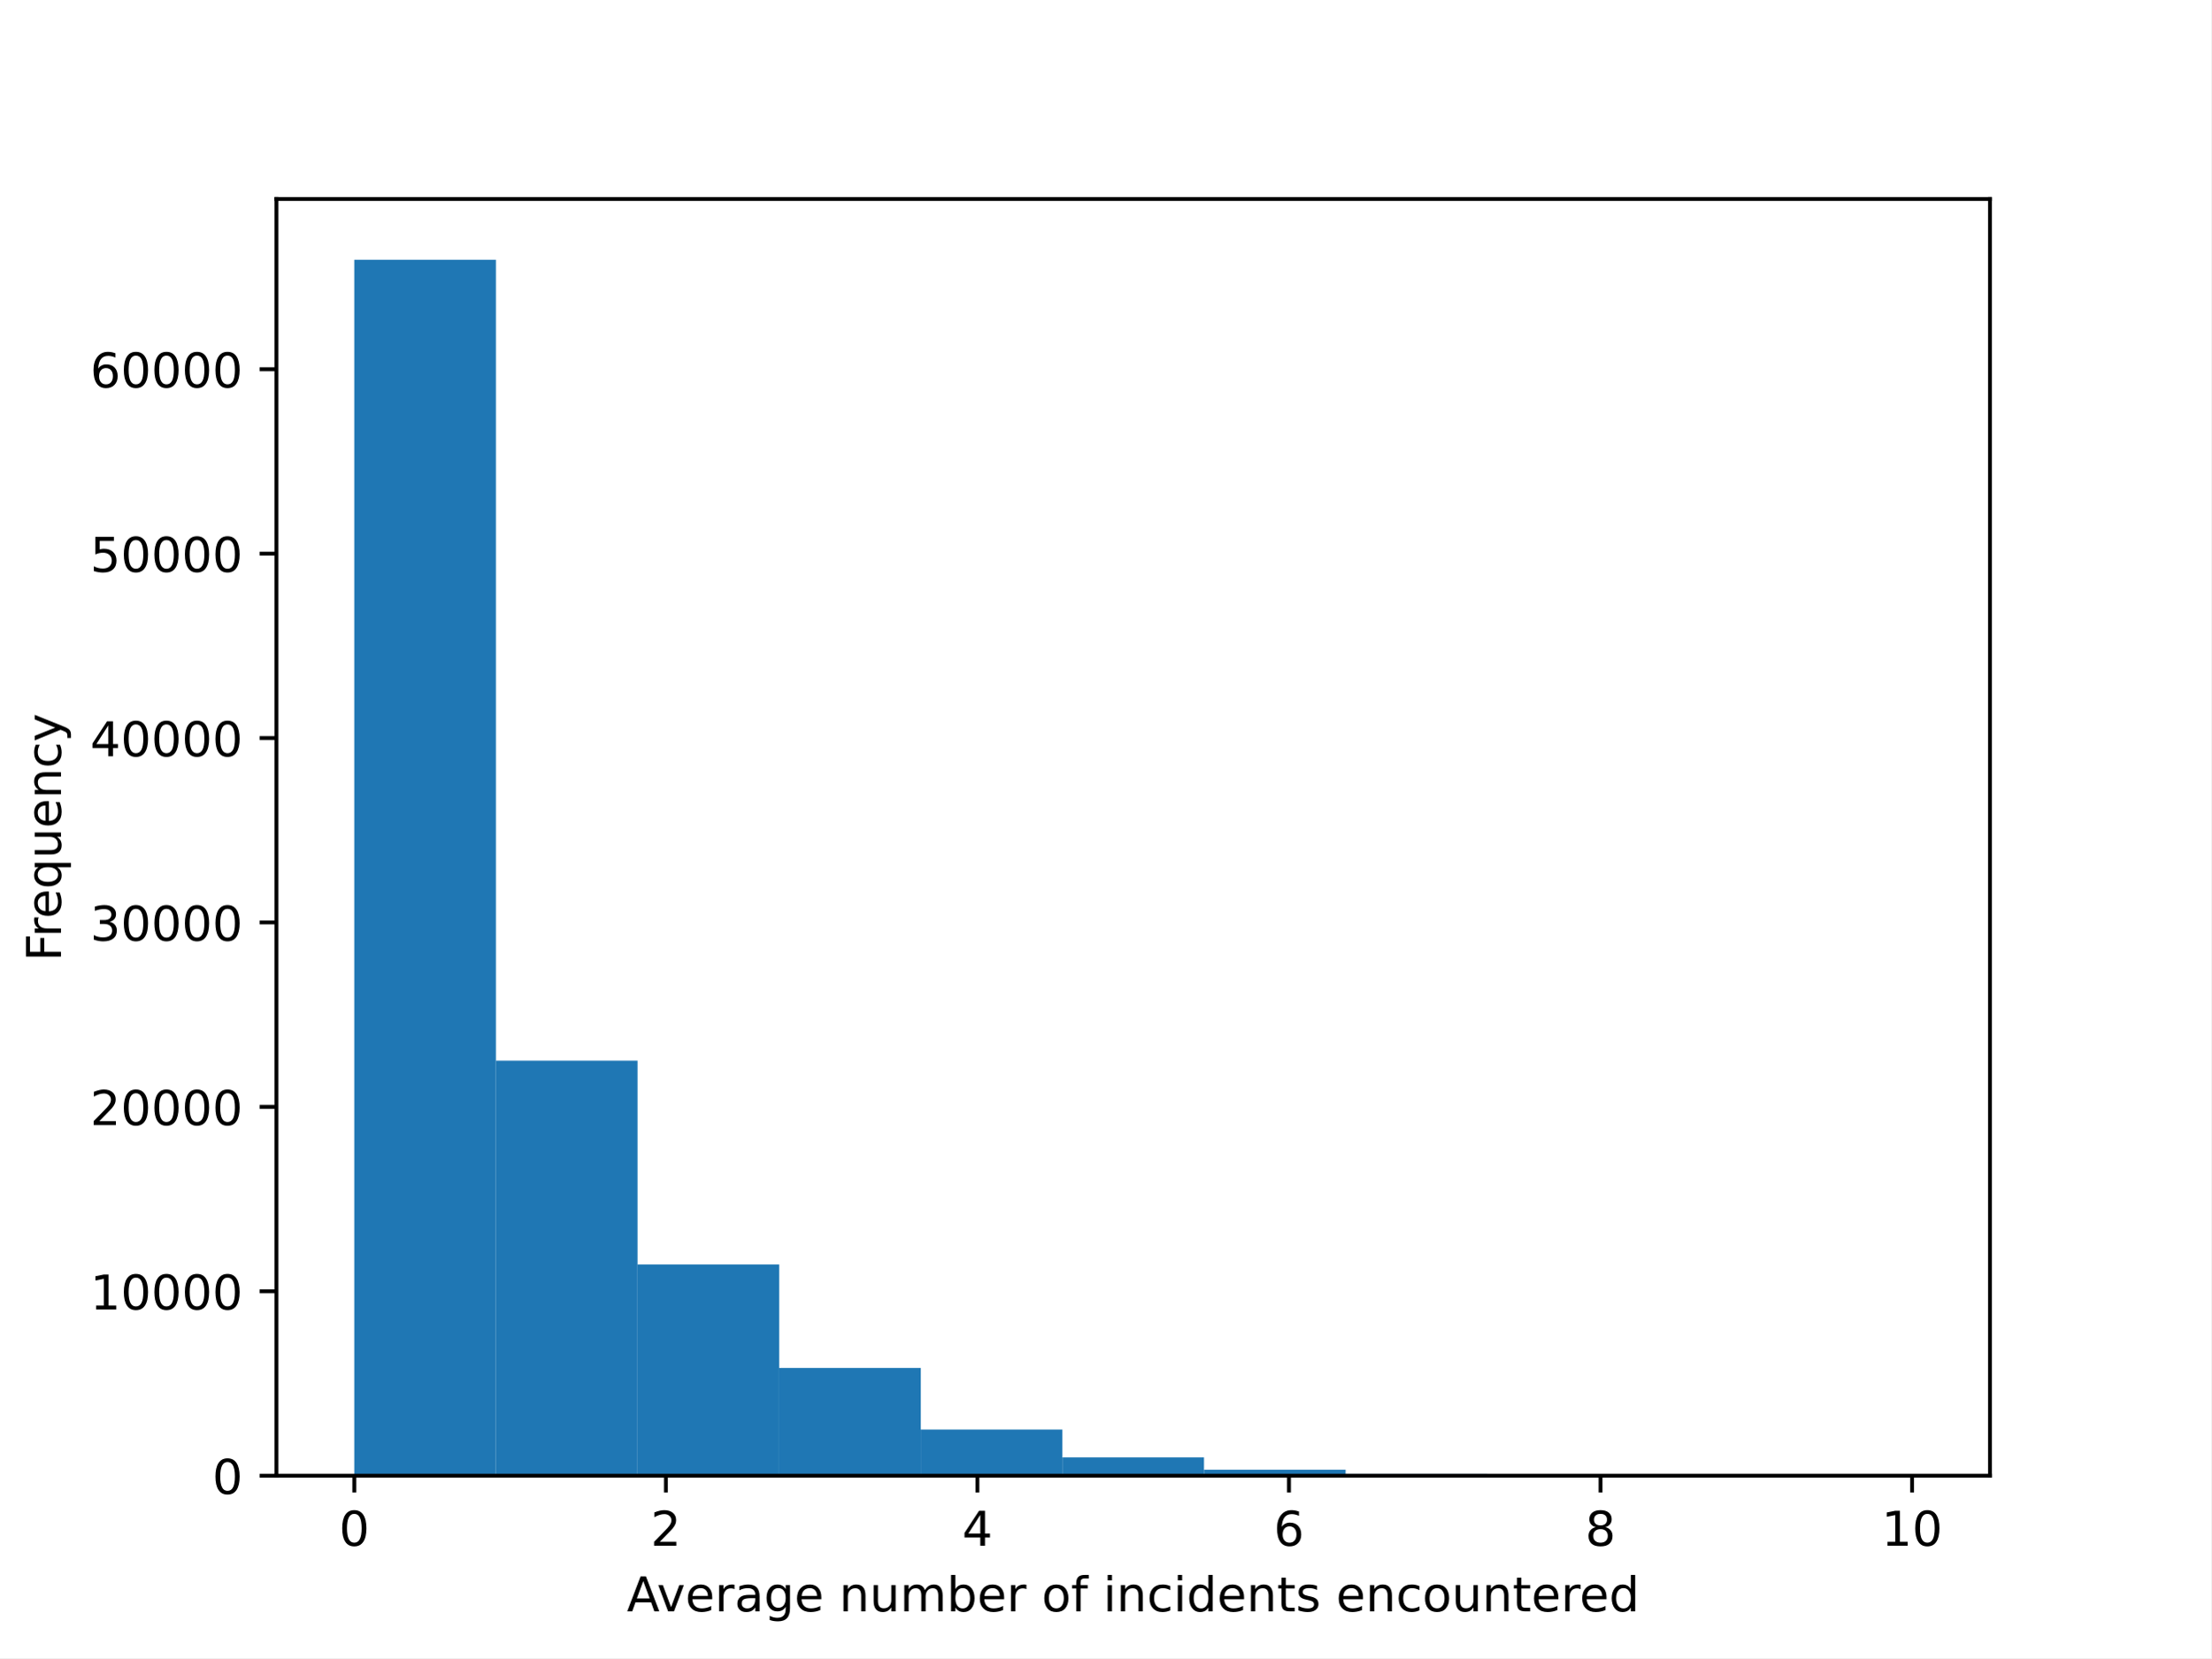
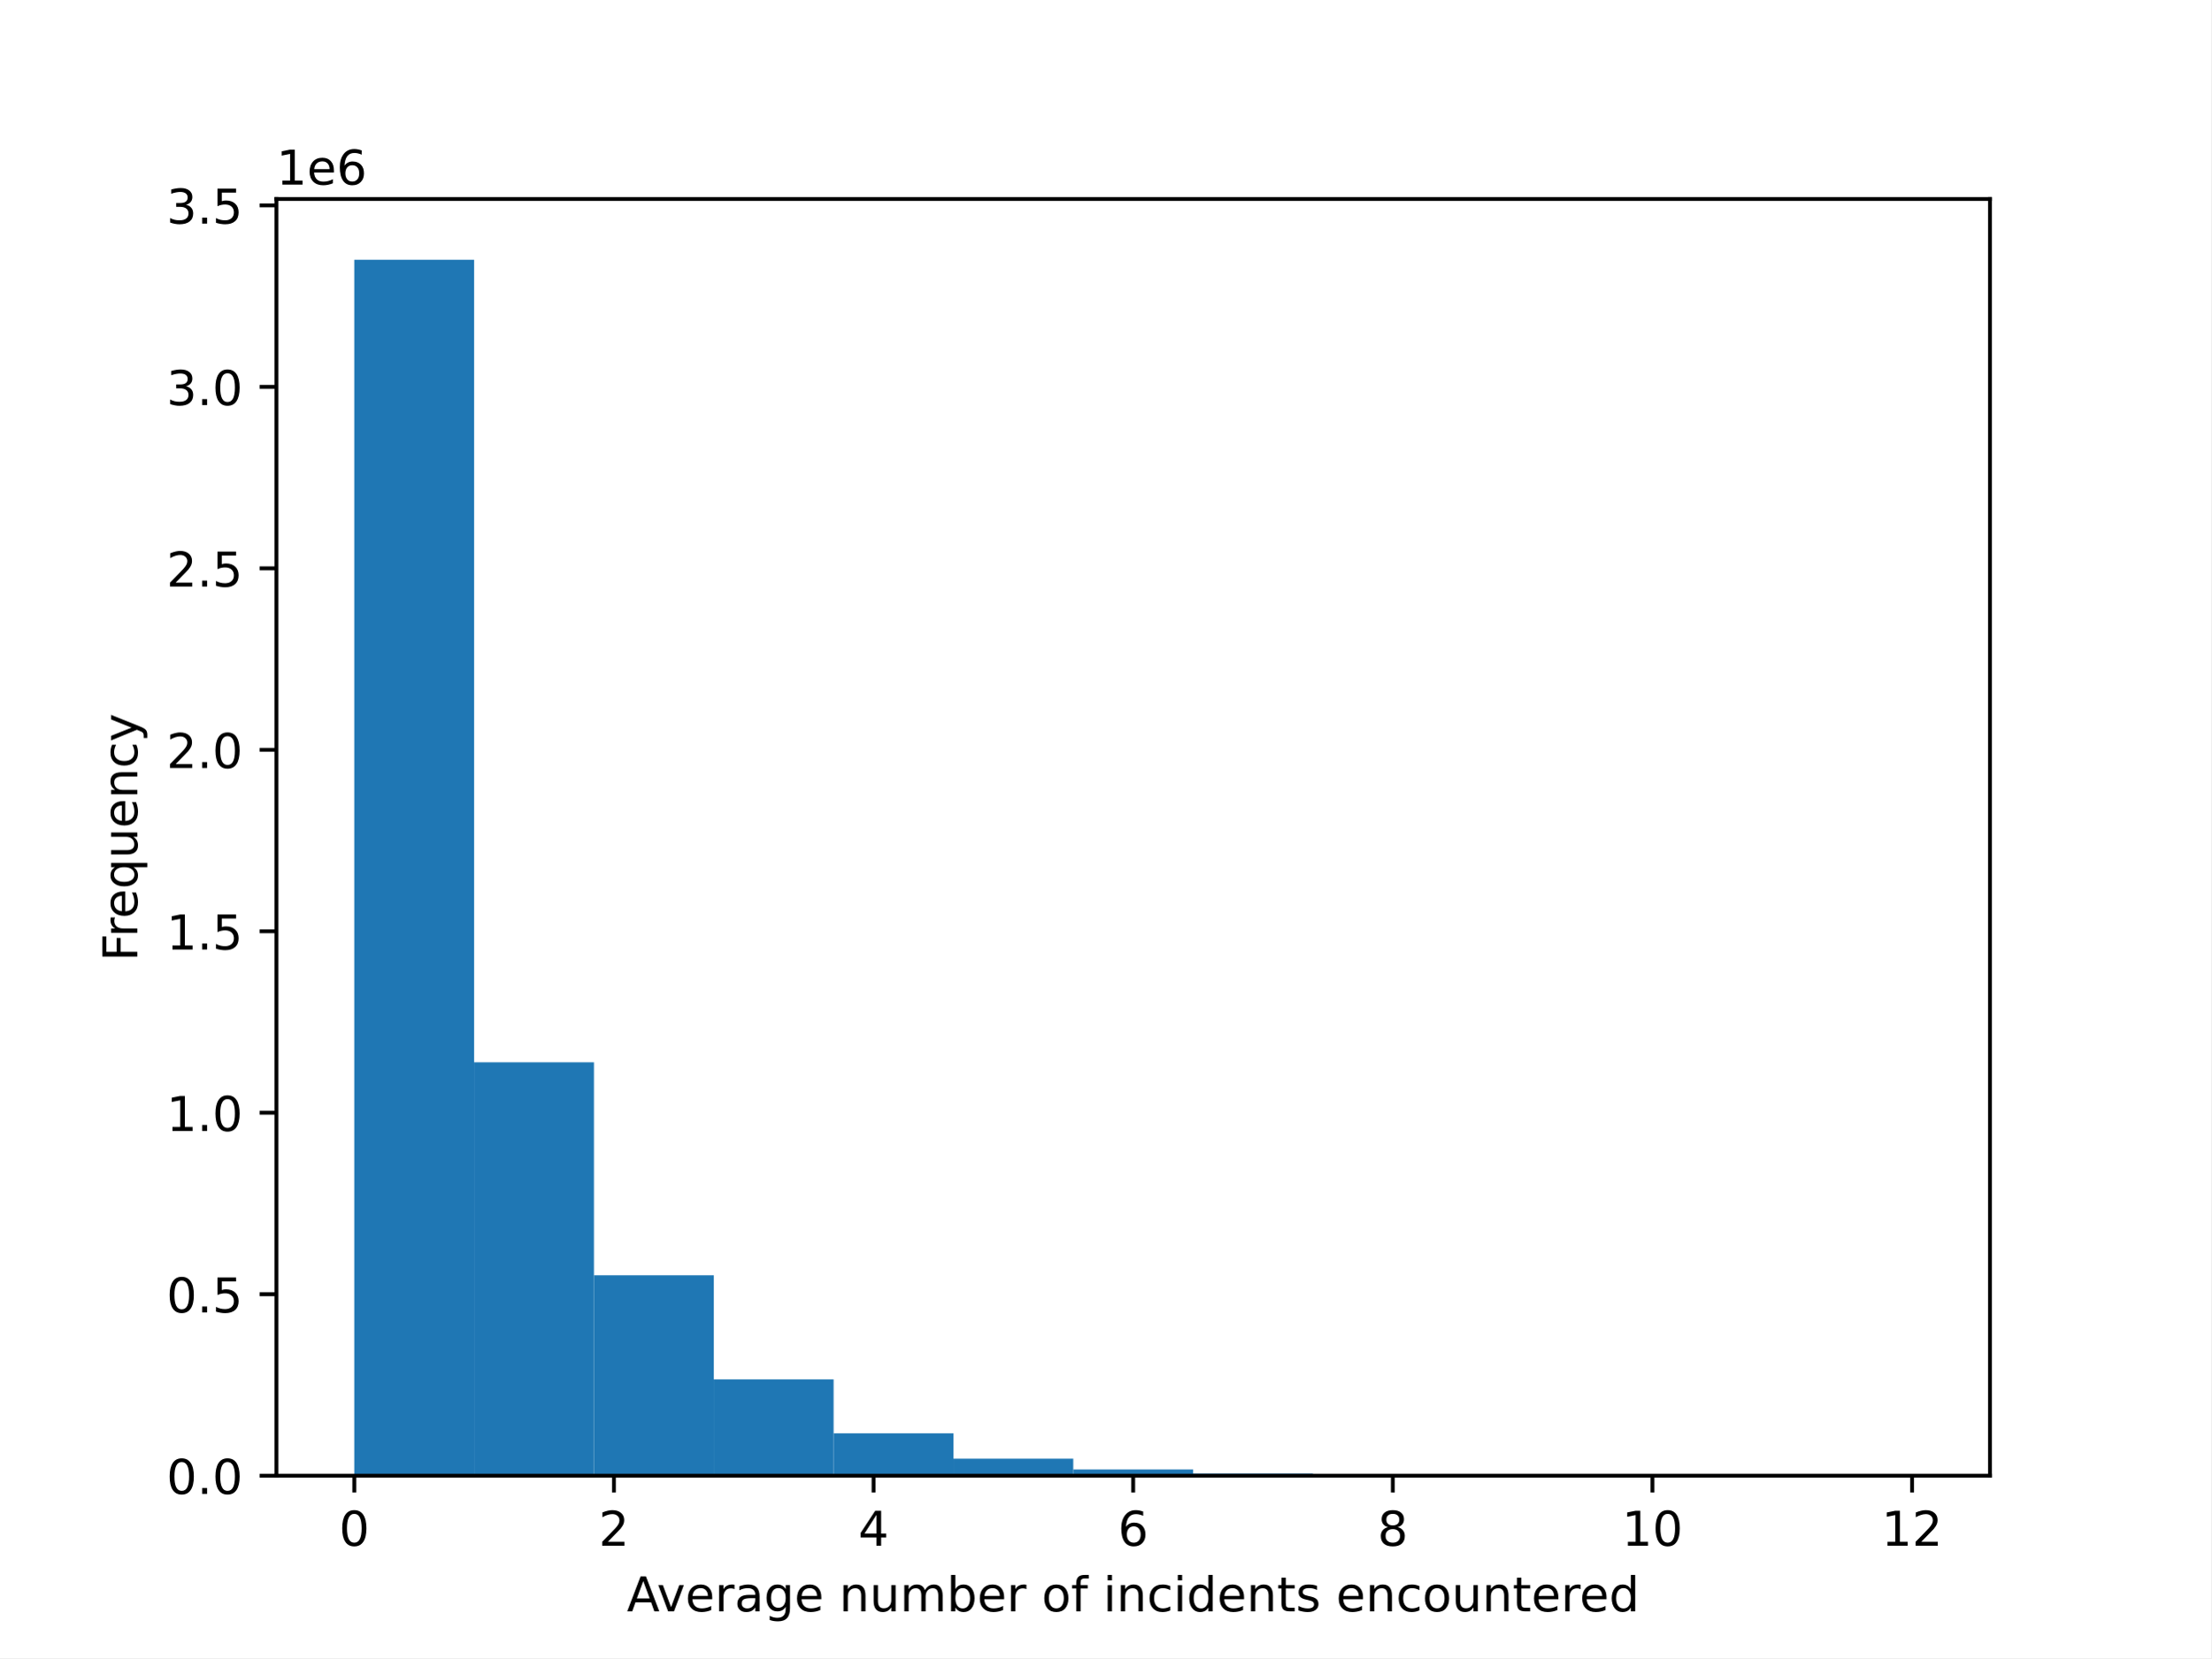
<svg xmlns="http://www.w3.org/2000/svg" xmlns:xlink="http://www.w3.org/1999/xlink" width="460.8pt" height="345.6pt" viewBox="0 0 460.8 345.6" version="1.1">
  <defs>
    <style type="text/css">*{stroke-linejoin: round; stroke-linecap: butt}</style>
  </defs>
  <g id="figure_1">
    <g id="patch_1">
      <path d="M 0 345.6  L 460.8 345.6  L 460.8 0  L 0 0  z " style="fill: #ffffff" />
    </g>
    <g id="axes_1">
      <g id="patch_2">
        <path d="M 57.6 307.584  L 414.72 307.584  L 414.72 41.472  L 57.6 41.472  z " style="fill: #ffffff" />
      </g>
      <g id="patch_3">
-         <path d="M 73.833 307.584  L 103.347 307.584  L 103.347 54.144  L 73.833 54.144  z " clip-path="url(#p547a07b417)" style="fill: #1f77b4" />
+         <path d="M 73.833 307.584  L 98.806 307.584  L 98.806 54.144  L 73.833 54.144  z " clip-path="url(#p1ac7f7e3e4)" style="fill: #1f77b4" />
      </g>
      <g id="patch_4">
-         <path d="M 103.347 307.584  L 132.861 307.584  L 132.861 221.071  L 103.347 221.071  z " clip-path="url(#p547a07b417)" style="fill: #1f77b4" />
+         <path d="M 98.806 307.584  L 123.78 307.584  L 123.78 221.415  L 98.806 221.415  z " clip-path="url(#p1ac7f7e3e4)" style="fill: #1f77b4" />
      </g>
      <g id="patch_5">
-         <path d="M 132.861 307.584  L 162.375 307.584  L 162.375 263.557  L 132.861 263.557  z " clip-path="url(#p547a07b417)" style="fill: #1f77b4" />
+         <path d="M 123.78 307.584  L 148.753 307.584  L 148.753 265.82  L 123.78 265.82  z " clip-path="url(#p1ac7f7e3e4)" style="fill: #1f77b4" />
      </g>
      <g id="patch_6">
-         <path d="M 162.375 307.584  L 191.889 307.584  L 191.889 285.121  L 162.375 285.121  z " clip-path="url(#p547a07b417)" style="fill: #1f77b4" />
+         <path d="M 148.753 307.584  L 173.726 307.584  L 173.726 287.498  L 148.753 287.498  z " clip-path="url(#p1ac7f7e3e4)" style="fill: #1f77b4" />
      </g>
      <g id="patch_7">
-         <path d="M 191.889 307.584  L 221.403 307.584  L 221.403 297.959  L 191.889 297.959  z " clip-path="url(#p547a07b417)" style="fill: #1f77b4" />
+         <path d="M 173.726 307.584  L 198.7 307.584  L 198.7 298.748  L 173.726 298.748  z " clip-path="url(#p1ac7f7e3e4)" style="fill: #1f77b4" />
      </g>
      <g id="patch_8">
-         <path d="M 221.403 307.584  L 250.917 307.584  L 250.917 303.771  L 221.403 303.771  z " clip-path="url(#p547a07b417)" style="fill: #1f77b4" />
+         <path d="M 198.7 307.584  L 223.673 307.584  L 223.673 304.032  L 198.7 304.032  z " clip-path="url(#p1ac7f7e3e4)" style="fill: #1f77b4" />
      </g>
      <g id="patch_9">
-         <path d="M 250.917 307.584  L 280.431 307.584  L 280.431 306.335  L 250.917 306.335  z " clip-path="url(#p547a07b417)" style="fill: #1f77b4" />
+         <path d="M 223.673 307.584  L 248.647 307.584  L 248.647 306.282  L 223.673 306.282  z " clip-path="url(#p1ac7f7e3e4)" style="fill: #1f77b4" />
      </g>
      <g id="patch_10">
-         <path d="M 280.431 307.584  L 309.945 307.584  L 309.945 307.234  L 280.431 307.234  z " clip-path="url(#p547a07b417)" style="fill: #1f77b4" />
+         <path d="M 248.647 307.584  L 273.62 307.584  L 273.62 307.154  L 248.647 307.154  z " clip-path="url(#p1ac7f7e3e4)" style="fill: #1f77b4" />
      </g>
      <g id="patch_11">
-         <path d="M 309.945 307.584  L 339.459 307.584  L 339.459 307.48  L 309.945 307.48  z " clip-path="url(#p547a07b417)" style="fill: #1f77b4" />
+         <path d="M 273.62 307.584  L 298.594 307.584  L 298.594 307.45  L 273.62 307.45  z " clip-path="url(#p1ac7f7e3e4)" style="fill: #1f77b4" />
      </g>
      <g id="patch_12">
-         <path d="M 339.459 307.584  L 368.973 307.584  L 368.973 307.553  L 339.459 307.553  z " clip-path="url(#p547a07b417)" style="fill: #1f77b4" />
+         <path d="M 298.594 307.584  L 323.567 307.584  L 323.567 307.546  L 298.594 307.546  z " clip-path="url(#p1ac7f7e3e4)" style="fill: #1f77b4" />
      </g>
      <g id="patch_13">
-         <path d="M 368.973 307.584  L 398.487 307.584  L 398.487 307.572  L 368.973 307.572  z " clip-path="url(#p547a07b417)" style="fill: #1f77b4" />
+         <path d="M 323.567 307.584  L 348.54 307.584  L 348.54 307.577  L 323.567 307.577  z " clip-path="url(#p1ac7f7e3e4)" style="fill: #1f77b4" />
+       </g>
+       <g id="patch_14">
+         <path d="M 348.54 307.584  L 373.514 307.584  L 373.514 307.582  L 348.54 307.582  z " clip-path="url(#p1ac7f7e3e4)" style="fill: #1f77b4" />
+       </g>
+       <g id="patch_15">
+         <path d="M 373.514 307.584  L 398.487 307.584  L 398.487 307.584  L 373.514 307.584  z " clip-path="url(#p1ac7f7e3e4)" style="fill: #1f77b4" />
      </g>
      <g id="matplotlib.axis_1">
        <g id="xtick_1">
          <g id="line2d_1">
            <defs>
-               <path id="md54123e839" d="M 0 0  L 0 3.5  " style="stroke: #000000; stroke-width: 0.8" />
+               <path id="m57a7d05fd7" d="M 0 0  L 0 3.5  " style="stroke: #000000; stroke-width: 0.8" />
            </defs>
            <g>
-               <use xlink:href="#md54123e839" x="73.833" y="307.584" style="stroke: #000000; stroke-width: 0.8" />
+               <use xlink:href="#m57a7d05fd7" x="73.833" y="307.584" style="stroke: #000000; stroke-width: 0.8" />
            </g>
          </g>
          <g id="text_1">
            <g transform="translate(70.65148 322.1824) scale(0.1 -0.1)">
              <defs>
                <path id="DejaVuSans-30" d="M 2034 4250  Q 1547 4250 1301 3770  Q 1056 3291 1056 2328  Q 1056 1369 1301 889  Q 1547 409 2034 409  Q 2525 409 2770 889  Q 3016 1369 3016 2328  Q 3016 3291 2770 3770  Q 2525 4250 2034 4250  z M 2034 4750  Q 2819 4750 3233 4129  Q 3647 3509 3647 2328  Q 3647 1150 3233 529  Q 2819 -91 2034 -91  Q 1250 -91 836 529  Q 422 1150 422 2328  Q 422 3509 836 4129  Q 1250 4750 2034 4750  z " transform="scale(0.015625)" />
              </defs>
              <use xlink:href="#DejaVuSans-30" />
            </g>
          </g>
        </g>
        <g id="xtick_2">
          <g id="line2d_2">
            <g>
-               <use xlink:href="#md54123e839" x="138.764" y="307.584" style="stroke: #000000; stroke-width: 0.8" />
+               <use xlink:href="#m57a7d05fd7" x="127.942" y="307.584" style="stroke: #000000; stroke-width: 0.8" />
            </g>
          </g>
          <g id="text_2">
-             <g transform="translate(135.5824 322.1824) scale(0.1 -0.1)">
+             <g transform="translate(124.7606 322.1824) scale(0.1 -0.1)">
              <defs>
                <path id="DejaVuSans-32" d="M 1228 531  L 3431 531  L 3431 0  L 469 0  L 469 531  Q 828 903 1448 1529  Q 2069 2156 2228 2338  Q 2531 2678 2651 2914  Q 2772 3150 2772 3378  Q 2772 3750 2511 3984  Q 2250 4219 1831 4219  Q 1534 4219 1204 4116  Q 875 4013 500 3803  L 500 4441  Q 881 4594 1212 4672  Q 1544 4750 1819 4750  Q 2544 4750 2975 4387  Q 3406 4025 3406 3419  Q 3406 3131 3298 2873  Q 3191 2616 2906 2266  Q 2828 2175 2409 1742  Q 1991 1309 1228 531  z " transform="scale(0.015625)" />
              </defs>
              <use xlink:href="#DejaVuSans-32" />
            </g>
          </g>
        </g>
        <g id="xtick_3">
          <g id="line2d_3">
            <g>
-               <use xlink:href="#md54123e839" x="203.695" y="307.584" style="stroke: #000000; stroke-width: 0.8" />
+               <use xlink:href="#m57a7d05fd7" x="182.051" y="307.584" style="stroke: #000000; stroke-width: 0.8" />
            </g>
          </g>
          <g id="text_3">
-             <g transform="translate(200.5133 322.1824) scale(0.1 -0.1)">
+             <g transform="translate(178.8697 322.1824) scale(0.1 -0.1)">
              <defs>
                <path id="DejaVuSans-34" d="M 2419 4116  L 825 1625  L 2419 1625  L 2419 4116  z M 2253 4666  L 3047 4666  L 3047 1625  L 3713 1625  L 3713 1100  L 3047 1100  L 3047 0  L 2419 0  L 2419 1100  L 313 1100  L 313 1709  L 2253 4666  z " transform="scale(0.015625)" />
              </defs>
              <use xlink:href="#DejaVuSans-34" />
            </g>
          </g>
        </g>
        <g id="xtick_4">
          <g id="line2d_4">
            <g>
-               <use xlink:href="#md54123e839" x="268.625" y="307.584" style="stroke: #000000; stroke-width: 0.8" />
+               <use xlink:href="#m57a7d05fd7" x="236.16" y="307.584" style="stroke: #000000; stroke-width: 0.8" />
            </g>
          </g>
          <g id="text_4">
-             <g transform="translate(265.4442 322.1824) scale(0.1 -0.1)">
+             <g transform="translate(232.9787 322.1824) scale(0.1 -0.1)">
              <defs>
                <path id="DejaVuSans-36" d="M 2113 2584  Q 1688 2584 1439 2293  Q 1191 2003 1191 1497  Q 1191 994 1439 701  Q 1688 409 2113 409  Q 2538 409 2786 701  Q 3034 994 3034 1497  Q 3034 2003 2786 2293  Q 2538 2584 2113 2584  z M 3366 4563  L 3366 3988  Q 3128 4100 2886 4159  Q 2644 4219 2406 4219  Q 1781 4219 1451 3797  Q 1122 3375 1075 2522  Q 1259 2794 1537 2939  Q 1816 3084 2150 3084  Q 2853 3084 3261 2657  Q 3669 2231 3669 1497  Q 3669 778 3244 343  Q 2819 -91 2113 -91  Q 1303 -91 875 529  Q 447 1150 447 2328  Q 447 3434 972 4092  Q 1497 4750 2381 4750  Q 2619 4750 2861 4703  Q 3103 4656 3366 4563  z " transform="scale(0.015625)" />
              </defs>
              <use xlink:href="#DejaVuSans-36" />
            </g>
          </g>
        </g>
        <g id="xtick_5">
          <g id="line2d_5">
            <g>
-               <use xlink:href="#md54123e839" x="333.556" y="307.584" style="stroke: #000000; stroke-width: 0.8" />
+               <use xlink:href="#m57a7d05fd7" x="290.269" y="307.584" style="stroke: #000000; stroke-width: 0.8" />
            </g>
          </g>
          <g id="text_5">
-             <g transform="translate(330.3751 322.1824) scale(0.1 -0.1)">
+             <g transform="translate(287.0878 322.1824) scale(0.1 -0.1)">
              <defs>
                <path id="DejaVuSans-38" d="M 2034 2216  Q 1584 2216 1326 1975  Q 1069 1734 1069 1313  Q 1069 891 1326 650  Q 1584 409 2034 409  Q 2484 409 2743 651  Q 3003 894 3003 1313  Q 3003 1734 2745 1975  Q 2488 2216 2034 2216  z M 1403 2484  Q 997 2584 770 2862  Q 544 3141 544 3541  Q 544 4100 942 4425  Q 1341 4750 2034 4750  Q 2731 4750 3128 4425  Q 3525 4100 3525 3541  Q 3525 3141 3298 2862  Q 3072 2584 2669 2484  Q 3125 2378 3379 2068  Q 3634 1759 3634 1313  Q 3634 634 3220 271  Q 2806 -91 2034 -91  Q 1263 -91 848 271  Q 434 634 434 1313  Q 434 1759 690 2068  Q 947 2378 1403 2484  z M 1172 3481  Q 1172 3119 1398 2916  Q 1625 2713 2034 2713  Q 2441 2713 2670 2916  Q 2900 3119 2900 3481  Q 2900 3844 2670 4047  Q 2441 4250 2034 4250  Q 1625 4250 1398 4047  Q 1172 3844 1172 3481  z " transform="scale(0.015625)" />
              </defs>
              <use xlink:href="#DejaVuSans-38" />
            </g>
          </g>
        </g>
        <g id="xtick_6">
          <g id="line2d_6">
            <g>
-               <use xlink:href="#md54123e839" x="398.487" y="307.584" style="stroke: #000000; stroke-width: 0.8" />
+               <use xlink:href="#m57a7d05fd7" x="344.378" y="307.584" style="stroke: #000000; stroke-width: 0.8" />
            </g>
          </g>
          <g id="text_6">
-             <g transform="translate(392.1248 322.1824) scale(0.1 -0.1)">
+             <g transform="translate(338.0157 322.1824) scale(0.1 -0.1)">
              <defs>
                <path id="DejaVuSans-31" d="M 794 531  L 1825 531  L 1825 4091  L 703 3866  L 703 4441  L 1819 4666  L 2450 4666  L 2450 531  L 3481 531  L 3481 0  L 794 0  L 794 531  z " transform="scale(0.015625)" />
              </defs>
              <use xlink:href="#DejaVuSans-31" />
              <use xlink:href="#DejaVuSans-30" transform="translate(63.62305 0)" />
            </g>
          </g>
        </g>
-         <g id="text_7">
+         <g id="xtick_7">
+           <g id="line2d_7">
+             <g>
+               <use xlink:href="#m57a7d05fd7" x="398.487" y="307.584" style="stroke: #000000; stroke-width: 0.8" />
+             </g>
+           </g>
+           <g id="text_7">
+             <g transform="translate(392.1248 322.1824) scale(0.1 -0.1)">
+               <use xlink:href="#DejaVuSans-31" />
+               <use xlink:href="#DejaVuSans-32" transform="translate(63.62305 0)" />
+             </g>
+           </g>
+         </g>
+         <g id="text_8">
          <g transform="translate(130.635 335.8606) scale(0.1 -0.1)">
            <defs>
              <path id="DejaVuSans-41" d="M 2188 4044  L 1331 1722  L 3047 1722  L 2188 4044  z M 1831 4666  L 2547 4666  L 4325 0  L 3669 0  L 3244 1197  L 1141 1197  L 716 0  L 50 0  L 1831 4666  z " transform="scale(0.015625)" />
              <path id="DejaVuSans-76" d="M 191 3500  L 800 3500  L 1894 563  L 2988 3500  L 3597 3500  L 2284 0  L 1503 0  L 191 3500  z " transform="scale(0.015625)" />
              <path id="DejaVuSans-65" d="M 3597 1894  L 3597 1613  L 953 1613  Q 991 1019 1311 708  Q 1631 397 2203 397  Q 2534 397 2845 478  Q 3156 559 3463 722  L 3463 178  Q 3153 47 2828 -22  Q 2503 -91 2169 -91  Q 1331 -91 842 396  Q 353 884 353 1716  Q 353 2575 817 3079  Q 1281 3584 2069 3584  Q 2775 3584 3186 3129  Q 3597 2675 3597 1894  z M 3022 2063  Q 3016 2534 2758 2815  Q 2500 3097 2075 3097  Q 1594 3097 1305 2825  Q 1016 2553 972 2059  L 3022 2063  z " transform="scale(0.015625)" />
              <path id="DejaVuSans-72" d="M 2631 2963  Q 2534 3019 2420 3045  Q 2306 3072 2169 3072  Q 1681 3072 1420 2755  Q 1159 2438 1159 1844  L 1159 0  L 581 0  L 581 3500  L 1159 3500  L 1159 2956  Q 1341 3275 1631 3429  Q 1922 3584 2338 3584  Q 2397 3584 2469 3576  Q 2541 3569 2628 3553  L 2631 2963  z " transform="scale(0.015625)" />
              <path id="DejaVuSans-61" d="M 2194 1759  Q 1497 1759 1228 1600  Q 959 1441 959 1056  Q 959 750 1161 570  Q 1363 391 1709 391  Q 2188 391 2477 730  Q 2766 1069 2766 1631  L 2766 1759  L 2194 1759  z M 3341 1997  L 3341 0  L 2766 0  L 2766 531  Q 2569 213 2275 61  Q 1981 -91 1556 -91  Q 1019 -91 701 211  Q 384 513 384 1019  Q 384 1609 779 1909  Q 1175 2209 1959 2209  L 2766 2209  L 2766 2266  Q 2766 2663 2505 2880  Q 2244 3097 1772 3097  Q 1472 3097 1187 3025  Q 903 2953 641 2809  L 641 3341  Q 956 3463 1253 3523  Q 1550 3584 1831 3584  Q 2591 3584 2966 3190  Q 3341 2797 3341 1997  z " transform="scale(0.015625)" />
              <path id="DejaVuSans-67" d="M 2906 1791  Q 2906 2416 2648 2759  Q 2391 3103 1925 3103  Q 1463 3103 1205 2759  Q 947 2416 947 1791  Q 947 1169 1205 825  Q 1463 481 1925 481  Q 2391 481 2648 825  Q 2906 1169 2906 1791  z M 3481 434  Q 3481 -459 3084 -895  Q 2688 -1331 1869 -1331  Q 1566 -1331 1297 -1286  Q 1028 -1241 775 -1147  L 775 -588  Q 1028 -725 1275 -790  Q 1522 -856 1778 -856  Q 2344 -856 2625 -561  Q 2906 -266 2906 331  L 2906 616  Q 2728 306 2450 153  Q 2172 0 1784 0  Q 1141 0 747 490  Q 353 981 353 1791  Q 353 2603 747 3093  Q 1141 3584 1784 3584  Q 2172 3584 2450 3431  Q 2728 3278 2906 2969  L 2906 3500  L 3481 3500  L 3481 434  z " transform="scale(0.015625)" />
              <path id="DejaVuSans-20" transform="scale(0.015625)" />
              <path id="DejaVuSans-6e" d="M 3513 2113  L 3513 0  L 2938 0  L 2938 2094  Q 2938 2591 2744 2837  Q 2550 3084 2163 3084  Q 1697 3084 1428 2787  Q 1159 2491 1159 1978  L 1159 0  L 581 0  L 581 3500  L 1159 3500  L 1159 2956  Q 1366 3272 1645 3428  Q 1925 3584 2291 3584  Q 2894 3584 3203 3211  Q 3513 2838 3513 2113  z " transform="scale(0.015625)" />
              <path id="DejaVuSans-75" d="M 544 1381  L 544 3500  L 1119 3500  L 1119 1403  Q 1119 906 1312 657  Q 1506 409 1894 409  Q 2359 409 2629 706  Q 2900 1003 2900 1516  L 2900 3500  L 3475 3500  L 3475 0  L 2900 0  L 2900 538  Q 2691 219 2414 64  Q 2138 -91 1772 -91  Q 1169 -91 856 284  Q 544 659 544 1381  z M 1991 3584  L 1991 3584  z " transform="scale(0.015625)" />
              <path id="DejaVuSans-6d" d="M 3328 2828  Q 3544 3216 3844 3400  Q 4144 3584 4550 3584  Q 5097 3584 5394 3201  Q 5691 2819 5691 2113  L 5691 0  L 5113 0  L 5113 2094  Q 5113 2597 4934 2840  Q 4756 3084 4391 3084  Q 3944 3084 3684 2787  Q 3425 2491 3425 1978  L 3425 0  L 2847 0  L 2847 2094  Q 2847 2600 2669 2842  Q 2491 3084 2119 3084  Q 1678 3084 1418 2786  Q 1159 2488 1159 1978  L 1159 0  L 581 0  L 581 3500  L 1159 3500  L 1159 2956  Q 1356 3278 1631 3431  Q 1906 3584 2284 3584  Q 2666 3584 2933 3390  Q 3200 3197 3328 2828  z " transform="scale(0.015625)" />
              <path id="DejaVuSans-62" d="M 3116 1747  Q 3116 2381 2855 2742  Q 2594 3103 2138 3103  Q 1681 3103 1420 2742  Q 1159 2381 1159 1747  Q 1159 1113 1420 752  Q 1681 391 2138 391  Q 2594 391 2855 752  Q 3116 1113 3116 1747  z M 1159 2969  Q 1341 3281 1617 3432  Q 1894 3584 2278 3584  Q 2916 3584 3314 3078  Q 3713 2572 3713 1747  Q 3713 922 3314 415  Q 2916 -91 2278 -91  Q 1894 -91 1617 61  Q 1341 213 1159 525  L 1159 0  L 581 0  L 581 4863  L 1159 4863  L 1159 2969  z " transform="scale(0.015625)" />
              <path id="DejaVuSans-6f" d="M 1959 3097  Q 1497 3097 1228 2736  Q 959 2375 959 1747  Q 959 1119 1226 758  Q 1494 397 1959 397  Q 2419 397 2687 759  Q 2956 1122 2956 1747  Q 2956 2369 2687 2733  Q 2419 3097 1959 3097  z M 1959 3584  Q 2709 3584 3137 3096  Q 3566 2609 3566 1747  Q 3566 888 3137 398  Q 2709 -91 1959 -91  Q 1206 -91 779 398  Q 353 888 353 1747  Q 353 2609 779 3096  Q 1206 3584 1959 3584  z " transform="scale(0.015625)" />
              <path id="DejaVuSans-66" d="M 2375 4863  L 2375 4384  L 1825 4384  Q 1516 4384 1395 4259  Q 1275 4134 1275 3809  L 1275 3500  L 2222 3500  L 2222 3053  L 1275 3053  L 1275 0  L 697 0  L 697 3053  L 147 3053  L 147 3500  L 697 3500  L 697 3744  Q 697 4328 969 4595  Q 1241 4863 1831 4863  L 2375 4863  z " transform="scale(0.015625)" />
              <path id="DejaVuSans-69" d="M 603 3500  L 1178 3500  L 1178 0  L 603 0  L 603 3500  z M 603 4863  L 1178 4863  L 1178 4134  L 603 4134  L 603 4863  z " transform="scale(0.015625)" />
              <path id="DejaVuSans-63" d="M 3122 3366  L 3122 2828  Q 2878 2963 2633 3030  Q 2388 3097 2138 3097  Q 1578 3097 1268 2742  Q 959 2388 959 1747  Q 959 1106 1268 751  Q 1578 397 2138 397  Q 2388 397 2633 464  Q 2878 531 3122 666  L 3122 134  Q 2881 22 2623 -34  Q 2366 -91 2075 -91  Q 1284 -91 818 406  Q 353 903 353 1747  Q 353 2603 823 3093  Q 1294 3584 2113 3584  Q 2378 3584 2631 3529  Q 2884 3475 3122 3366  z " transform="scale(0.015625)" />
              <path id="DejaVuSans-64" d="M 2906 2969  L 2906 4863  L 3481 4863  L 3481 0  L 2906 0  L 2906 525  Q 2725 213 2448 61  Q 2172 -91 1784 -91  Q 1150 -91 751 415  Q 353 922 353 1747  Q 353 2572 751 3078  Q 1150 3584 1784 3584  Q 2172 3584 2448 3432  Q 2725 3281 2906 2969  z M 947 1747  Q 947 1113 1208 752  Q 1469 391 1925 391  Q 2381 391 2643 752  Q 2906 1113 2906 1747  Q 2906 2381 2643 2742  Q 2381 3103 1925 3103  Q 1469 3103 1208 2742  Q 947 2381 947 1747  z " transform="scale(0.015625)" />
              <path id="DejaVuSans-74" d="M 1172 4494  L 1172 3500  L 2356 3500  L 2356 3053  L 1172 3053  L 1172 1153  Q 1172 725 1289 603  Q 1406 481 1766 481  L 2356 481  L 2356 0  L 1766 0  Q 1100 0 847 248  Q 594 497 594 1153  L 594 3053  L 172 3053  L 172 3500  L 594 3500  L 594 4494  L 1172 4494  z " transform="scale(0.015625)" />
              <path id="DejaVuSans-73" d="M 2834 3397  L 2834 2853  Q 2591 2978 2328 3040  Q 2066 3103 1784 3103  Q 1356 3103 1142 2972  Q 928 2841 928 2578  Q 928 2378 1081 2264  Q 1234 2150 1697 2047  L 1894 2003  Q 2506 1872 2764 1633  Q 3022 1394 3022 966  Q 3022 478 2636 193  Q 2250 -91 1575 -91  Q 1294 -91 989 -36  Q 684 19 347 128  L 347 722  Q 666 556 975 473  Q 1284 391 1588 391  Q 1994 391 2212 530  Q 2431 669 2431 922  Q 2431 1156 2273 1281  Q 2116 1406 1581 1522  L 1381 1569  Q 847 1681 609 1914  Q 372 2147 372 2553  Q 372 3047 722 3315  Q 1072 3584 1716 3584  Q 2034 3584 2315 3537  Q 2597 3491 2834 3397  z " transform="scale(0.015625)" />
            </defs>
            <use xlink:href="#DejaVuSans-41" />
            <use xlink:href="#DejaVuSans-76" transform="translate(62.5332 0)" />
            <use xlink:href="#DejaVuSans-65" transform="translate(121.7129 0)" />
            <use xlink:href="#DejaVuSans-72" transform="translate(183.2363 0)" />
            <use xlink:href="#DejaVuSans-61" transform="translate(224.3496 0)" />
            <use xlink:href="#DejaVuSans-67" transform="translate(285.6289 0)" />
            <use xlink:href="#DejaVuSans-65" transform="translate(349.1055 0)" />
            <use xlink:href="#DejaVuSans-20" transform="translate(410.6289 0)" />
            <use xlink:href="#DejaVuSans-6e" transform="translate(442.416 0)" />
            <use xlink:href="#DejaVuSans-75" transform="translate(505.7949 0)" />
            <use xlink:href="#DejaVuSans-6d" transform="translate(569.1738 0)" />
            <use xlink:href="#DejaVuSans-62" transform="translate(666.5859 0)" />
            <use xlink:href="#DejaVuSans-65" transform="translate(730.0625 0)" />
            <use xlink:href="#DejaVuSans-72" transform="translate(791.5859 0)" />
            <use xlink:href="#DejaVuSans-20" transform="translate(832.6992 0)" />
            <use xlink:href="#DejaVuSans-6f" transform="translate(864.4863 0)" />
            <use xlink:href="#DejaVuSans-66" transform="translate(925.668 0)" />
            <use xlink:href="#DejaVuSans-20" transform="translate(960.873 0)" />
            <use xlink:href="#DejaVuSans-69" transform="translate(992.6602 0)" />
            <use xlink:href="#DejaVuSans-6e" transform="translate(1020.443 0)" />
            <use xlink:href="#DejaVuSans-63" transform="translate(1083.822 0)" />
            <use xlink:href="#DejaVuSans-69" transform="translate(1138.803 0)" />
            <use xlink:href="#DejaVuSans-64" transform="translate(1166.586 0)" />
            <use xlink:href="#DejaVuSans-65" transform="translate(1230.062 0)" />
            <use xlink:href="#DejaVuSans-6e" transform="translate(1291.586 0)" />
            <use xlink:href="#DejaVuSans-74" transform="translate(1354.965 0)" />
            <use xlink:href="#DejaVuSans-73" transform="translate(1394.174 0)" />
            <use xlink:href="#DejaVuSans-20" transform="translate(1446.273 0)" />
            <use xlink:href="#DejaVuSans-65" transform="translate(1478.061 0)" />
            <use xlink:href="#DejaVuSans-6e" transform="translate(1539.584 0)" />
            <use xlink:href="#DejaVuSans-63" transform="translate(1602.963 0)" />
            <use xlink:href="#DejaVuSans-6f" transform="translate(1657.943 0)" />
            <use xlink:href="#DejaVuSans-75" transform="translate(1719.125 0)" />
            <use xlink:href="#DejaVuSans-6e" transform="translate(1782.504 0)" />
            <use xlink:href="#DejaVuSans-74" transform="translate(1845.883 0)" />
            <use xlink:href="#DejaVuSans-65" transform="translate(1885.092 0)" />
            <use xlink:href="#DejaVuSans-72" transform="translate(1946.615 0)" />
            <use xlink:href="#DejaVuSans-65" transform="translate(1985.479 0)" />
            <use xlink:href="#DejaVuSans-64" transform="translate(2047.002 0)" />
          </g>
        </g>
      </g>
      <g id="matplotlib.axis_2">
        <g id="ytick_1">
-           <g id="line2d_7">
+           <g id="line2d_8">
            <defs>
-               <path id="m06d5a3c59e" d="M 0 0  L -3.5 0  " style="stroke: #000000; stroke-width: 0.8" />
+               <path id="m2fc60eb42c" d="M 0 0  L -3.5 0  " style="stroke: #000000; stroke-width: 0.8" />
            </defs>
            <g>
-               <use xlink:href="#m06d5a3c59e" x="57.6" y="307.584" style="stroke: #000000; stroke-width: 0.8" />
-             </g>
-           </g>
-           <g id="text_8">
-             <g transform="translate(44.2375 311.3832) scale(0.1 -0.1)">
+               <use xlink:href="#m2fc60eb42c" x="57.6" y="307.584" style="stroke: #000000; stroke-width: 0.8" />
+             </g>
+           </g>
+           <g id="text_9">
+             <g transform="translate(34.69687 311.3832) scale(0.1 -0.1)">
+               <defs>
+                 <path id="DejaVuSans-2e" d="M 684 794  L 1344 794  L 1344 0  L 684 0  L 684 794  z " transform="scale(0.015625)" />
+               </defs>
              <use xlink:href="#DejaVuSans-30" />
+               <use xlink:href="#DejaVuSans-2e" transform="translate(63.62305 0)" />
+               <use xlink:href="#DejaVuSans-30" transform="translate(95.41016 0)" />
            </g>
          </g>
        </g>
        <g id="ytick_2">
-           <g id="line2d_8">
-             <g>
-               <use xlink:href="#m06d5a3c59e" x="57.6" y="269.146" style="stroke: #000000; stroke-width: 0.8" />
-             </g>
-           </g>
-           <g id="text_9">
-             <g transform="translate(18.7875 272.9448) scale(0.1 -0.1)">
+           <g id="line2d_9">
+             <g>
+               <use xlink:href="#m2fc60eb42c" x="57.6" y="269.758" style="stroke: #000000; stroke-width: 0.8" />
+             </g>
+           </g>
+           <g id="text_10">
+             <g transform="translate(34.69687 273.5574) scale(0.1 -0.1)">
+               <defs>
+                 <path id="DejaVuSans-35" d="M 691 4666  L 3169 4666  L 3169 4134  L 1269 4134  L 1269 2991  Q 1406 3038 1543 3061  Q 1681 3084 1819 3084  Q 2600 3084 3056 2656  Q 3513 2228 3513 1497  Q 3513 744 3044 326  Q 2575 -91 1722 -91  Q 1428 -91 1123 -41  Q 819 9 494 109  L 494 744  Q 775 591 1075 516  Q 1375 441 1709 441  Q 2250 441 2565 725  Q 2881 1009 2881 1497  Q 2881 1984 2565 2268  Q 2250 2553 1709 2553  Q 1456 2553 1204 2497  Q 953 2441 691 2322  L 691 4666  z " transform="scale(0.015625)" />
+               </defs>
+               <use xlink:href="#DejaVuSans-30" />
+               <use xlink:href="#DejaVuSans-2e" transform="translate(63.62305 0)" />
+               <use xlink:href="#DejaVuSans-35" transform="translate(95.41016 0)" />
+             </g>
+           </g>
+         </g>
+         <g id="ytick_3">
+           <g id="line2d_10">
+             <g>
+               <use xlink:href="#m2fc60eb42c" x="57.6" y="231.932" style="stroke: #000000; stroke-width: 0.8" />
+             </g>
+           </g>
+           <g id="text_11">
+             <g transform="translate(34.69687 235.7317) scale(0.1 -0.1)">
              <use xlink:href="#DejaVuSans-31" />
-               <use xlink:href="#DejaVuSans-30" transform="translate(63.62305 0)" />
-               <use xlink:href="#DejaVuSans-30" transform="translate(127.2461 0)" />
-               <use xlink:href="#DejaVuSans-30" transform="translate(190.8691 0)" />
-               <use xlink:href="#DejaVuSans-30" transform="translate(254.4922 0)" />
-             </g>
-           </g>
-         </g>
-         <g id="ytick_3">
-           <g id="line2d_9">
-             <g>
-               <use xlink:href="#m06d5a3c59e" x="57.6" y="230.707" style="stroke: #000000; stroke-width: 0.8" />
-             </g>
-           </g>
-           <g id="text_10">
-             <g transform="translate(18.7875 234.5063) scale(0.1 -0.1)">
+               <use xlink:href="#DejaVuSans-2e" transform="translate(63.62305 0)" />
+               <use xlink:href="#DejaVuSans-30" transform="translate(95.41016 0)" />
+             </g>
+           </g>
+         </g>
+         <g id="ytick_4">
+           <g id="line2d_11">
+             <g>
+               <use xlink:href="#m2fc60eb42c" x="57.6" y="194.107" style="stroke: #000000; stroke-width: 0.8" />
+             </g>
+           </g>
+           <g id="text_12">
+             <g transform="translate(34.69687 197.9059) scale(0.1 -0.1)">
+               <use xlink:href="#DejaVuSans-31" />
+               <use xlink:href="#DejaVuSans-2e" transform="translate(63.62305 0)" />
+               <use xlink:href="#DejaVuSans-35" transform="translate(95.41016 0)" />
+             </g>
+           </g>
+         </g>
+         <g id="ytick_5">
+           <g id="line2d_12">
+             <g>
+               <use xlink:href="#m2fc60eb42c" x="57.6" y="156.281" style="stroke: #000000; stroke-width: 0.8" />
+             </g>
+           </g>
+           <g id="text_13">
+             <g transform="translate(34.69687 160.0801) scale(0.1 -0.1)">
              <use xlink:href="#DejaVuSans-32" />
-               <use xlink:href="#DejaVuSans-30" transform="translate(63.62305 0)" />
-               <use xlink:href="#DejaVuSans-30" transform="translate(127.2461 0)" />
-               <use xlink:href="#DejaVuSans-30" transform="translate(190.8691 0)" />
-               <use xlink:href="#DejaVuSans-30" transform="translate(254.4922 0)" />
-             </g>
-           </g>
-         </g>
-         <g id="ytick_4">
-           <g id="line2d_10">
-             <g>
-               <use xlink:href="#m06d5a3c59e" x="57.6" y="192.269" style="stroke: #000000; stroke-width: 0.8" />
-             </g>
-           </g>
-           <g id="text_11">
-             <g transform="translate(18.7875 196.0679) scale(0.1 -0.1)">
+               <use xlink:href="#DejaVuSans-2e" transform="translate(63.62305 0)" />
+               <use xlink:href="#DejaVuSans-30" transform="translate(95.41016 0)" />
+             </g>
+           </g>
+         </g>
+         <g id="ytick_6">
+           <g id="line2d_13">
+             <g>
+               <use xlink:href="#m2fc60eb42c" x="57.6" y="118.455" style="stroke: #000000; stroke-width: 0.8" />
+             </g>
+           </g>
+           <g id="text_14">
+             <g transform="translate(34.69687 122.2543) scale(0.1 -0.1)">
+               <use xlink:href="#DejaVuSans-32" />
+               <use xlink:href="#DejaVuSans-2e" transform="translate(63.62305 0)" />
+               <use xlink:href="#DejaVuSans-35" transform="translate(95.41016 0)" />
+             </g>
+           </g>
+         </g>
+         <g id="ytick_7">
+           <g id="line2d_14">
+             <g>
+               <use xlink:href="#m2fc60eb42c" x="57.6" y="80.629" style="stroke: #000000; stroke-width: 0.8" />
+             </g>
+           </g>
+           <g id="text_15">
+             <g transform="translate(34.69687 84.42853) scale(0.1 -0.1)">
              <defs>
                <path id="DejaVuSans-33" d="M 2597 2516  Q 3050 2419 3304 2112  Q 3559 1806 3559 1356  Q 3559 666 3084 287  Q 2609 -91 1734 -91  Q 1441 -91 1130 -33  Q 819 25 488 141  L 488 750  Q 750 597 1062 519  Q 1375 441 1716 441  Q 2309 441 2620 675  Q 2931 909 2931 1356  Q 2931 1769 2642 2001  Q 2353 2234 1838 2234  L 1294 2234  L 1294 2753  L 1863 2753  Q 2328 2753 2575 2939  Q 2822 3125 2822 3475  Q 2822 3834 2567 4026  Q 2313 4219 1838 4219  Q 1578 4219 1281 4162  Q 984 4106 628 3988  L 628 4550  Q 988 4650 1302 4700  Q 1616 4750 1894 4750  Q 2613 4750 3031 4423  Q 3450 4097 3450 3541  Q 3450 3153 3228 2886  Q 3006 2619 2597 2516  z " transform="scale(0.015625)" />
              </defs>
              <use xlink:href="#DejaVuSans-33" />
-               <use xlink:href="#DejaVuSans-30" transform="translate(63.62305 0)" />
-               <use xlink:href="#DejaVuSans-30" transform="translate(127.2461 0)" />
-               <use xlink:href="#DejaVuSans-30" transform="translate(190.8691 0)" />
-               <use xlink:href="#DejaVuSans-30" transform="translate(254.4922 0)" />
-             </g>
-           </g>
-         </g>
-         <g id="ytick_5">
-           <g id="line2d_11">
-             <g>
-               <use xlink:href="#m06d5a3c59e" x="57.6" y="153.83" style="stroke: #000000; stroke-width: 0.8" />
-             </g>
-           </g>
-           <g id="text_12">
-             <g transform="translate(18.7875 157.6295) scale(0.1 -0.1)">
-               <use xlink:href="#DejaVuSans-34" />
-               <use xlink:href="#DejaVuSans-30" transform="translate(63.62305 0)" />
-               <use xlink:href="#DejaVuSans-30" transform="translate(127.2461 0)" />
-               <use xlink:href="#DejaVuSans-30" transform="translate(190.8691 0)" />
-               <use xlink:href="#DejaVuSans-30" transform="translate(254.4922 0)" />
-             </g>
-           </g>
-         </g>
-         <g id="ytick_6">
-           <g id="line2d_12">
-             <g>
-               <use xlink:href="#m06d5a3c59e" x="57.6" y="115.392" style="stroke: #000000; stroke-width: 0.8" />
-             </g>
-           </g>
-           <g id="text_13">
-             <g transform="translate(18.7875 119.191) scale(0.1 -0.1)">
-               <defs>
-                 <path id="DejaVuSans-35" d="M 691 4666  L 3169 4666  L 3169 4134  L 1269 4134  L 1269 2991  Q 1406 3038 1543 3061  Q 1681 3084 1819 3084  Q 2600 3084 3056 2656  Q 3513 2228 3513 1497  Q 3513 744 3044 326  Q 2575 -91 1722 -91  Q 1428 -91 1123 -41  Q 819 9 494 109  L 494 744  Q 775 591 1075 516  Q 1375 441 1709 441  Q 2250 441 2565 725  Q 2881 1009 2881 1497  Q 2881 1984 2565 2268  Q 2250 2553 1709 2553  Q 1456 2553 1204 2497  Q 953 2441 691 2322  L 691 4666  z " transform="scale(0.015625)" />
-               </defs>
-               <use xlink:href="#DejaVuSans-35" />
-               <use xlink:href="#DejaVuSans-30" transform="translate(63.62305 0)" />
-               <use xlink:href="#DejaVuSans-30" transform="translate(127.2461 0)" />
-               <use xlink:href="#DejaVuSans-30" transform="translate(190.8691 0)" />
-               <use xlink:href="#DejaVuSans-30" transform="translate(254.4922 0)" />
-             </g>
-           </g>
-         </g>
-         <g id="ytick_7">
-           <g id="line2d_13">
-             <g>
-               <use xlink:href="#m06d5a3c59e" x="57.6" y="76.953" style="stroke: #000000; stroke-width: 0.8" />
-             </g>
-           </g>
-           <g id="text_14">
-             <g transform="translate(18.7875 80.75259) scale(0.1 -0.1)">
-               <use xlink:href="#DejaVuSans-36" />
-               <use xlink:href="#DejaVuSans-30" transform="translate(63.62305 0)" />
-               <use xlink:href="#DejaVuSans-30" transform="translate(127.2461 0)" />
-               <use xlink:href="#DejaVuSans-30" transform="translate(190.8691 0)" />
-               <use xlink:href="#DejaVuSans-30" transform="translate(254.4922 0)" />
-             </g>
-           </g>
-         </g>
-         <g id="text_15">
-           <g transform="translate(12.70781 200.3577) rotate(-90) scale(0.1 -0.1)">
+               <use xlink:href="#DejaVuSans-2e" transform="translate(63.62305 0)" />
+               <use xlink:href="#DejaVuSans-30" transform="translate(95.41016 0)" />
+             </g>
+           </g>
+         </g>
+         <g id="ytick_8">
+           <g id="line2d_15">
+             <g>
+               <use xlink:href="#m2fc60eb42c" x="57.6" y="42.804" style="stroke: #000000; stroke-width: 0.8" />
+             </g>
+           </g>
+           <g id="text_16">
+             <g transform="translate(34.69687 46.60275) scale(0.1 -0.1)">
+               <use xlink:href="#DejaVuSans-33" />
+               <use xlink:href="#DejaVuSans-2e" transform="translate(63.62305 0)" />
+               <use xlink:href="#DejaVuSans-35" transform="translate(95.41016 0)" />
+             </g>
+           </g>
+         </g>
+         <g id="text_17">
+           <g transform="translate(28.61719 200.3577) rotate(-90) scale(0.1 -0.1)">
            <defs>
              <path id="DejaVuSans-46" d="M 628 4666  L 3309 4666  L 3309 4134  L 1259 4134  L 1259 2759  L 3109 2759  L 3109 2228  L 1259 2228  L 1259 0  L 628 0  L 628 4666  z " transform="scale(0.015625)" />
              <path id="DejaVuSans-71" d="M 947 1747  Q 947 1113 1208 752  Q 1469 391 1925 391  Q 2381 391 2643 752  Q 2906 1113 2906 1747  Q 2906 2381 2643 2742  Q 2381 3103 1925 3103  Q 1469 3103 1208 2742  Q 947 2381 947 1747  z M 2906 525  Q 2725 213 2448 61  Q 2172 -91 1784 -91  Q 1150 -91 751 415  Q 353 922 353 1747  Q 353 2572 751 3078  Q 1150 3584 1784 3584  Q 2172 3584 2448 3432  Q 2725 3281 2906 2969  L 2906 3500  L 3481 3500  L 3481 -1331  L 2906 -1331  L 2906 525  z " transform="scale(0.015625)" />
              <path id="DejaVuSans-79" d="M 2059 -325  Q 1816 -950 1584 -1140  Q 1353 -1331 966 -1331  L 506 -1331  L 506 -850  L 844 -850  Q 1081 -850 1212 -737  Q 1344 -625 1503 -206  L 1606 56  L 191 3500  L 800 3500  L 1894 763  L 2988 3500  L 3597 3500  L 2059 -325  z " transform="scale(0.015625)" />
            </defs>
            <use xlink:href="#DejaVuSans-46" />
            <use xlink:href="#DejaVuSans-72" transform="translate(50.26953 0)" />
            <use xlink:href="#DejaVuSans-65" transform="translate(89.13281 0)" />
            <use xlink:href="#DejaVuSans-71" transform="translate(150.6562 0)" />
            <use xlink:href="#DejaVuSans-75" transform="translate(214.1328 0)" />
            <use xlink:href="#DejaVuSans-65" transform="translate(277.5117 0)" />
            <use xlink:href="#DejaVuSans-6e" transform="translate(339.0352 0)" />
            <use xlink:href="#DejaVuSans-63" transform="translate(402.4141 0)" />
            <use xlink:href="#DejaVuSans-79" transform="translate(457.3945 0)" />
          </g>
        </g>
-       </g>
-       <g id="patch_14">
+         <g id="text_18">
+           <g transform="translate(57.6 38.472) scale(0.1 -0.1)">
+             <use xlink:href="#DejaVuSans-31" />
+             <use xlink:href="#DejaVuSans-65" transform="translate(63.62305 0)" />
+             <use xlink:href="#DejaVuSans-36" transform="translate(125.1465 0)" />
+           </g>
+         </g>
+       </g>
+       <g id="patch_16">
        <path d="M 57.6 307.584  L 57.6 41.472  " style="fill: none; stroke: #000000; stroke-width: 0.8; stroke-linejoin: miter; stroke-linecap: square" />
      </g>
-       <g id="patch_15">
+       <g id="patch_17">
        <path d="M 414.72 307.584  L 414.72 41.472  " style="fill: none; stroke: #000000; stroke-width: 0.8; stroke-linejoin: miter; stroke-linecap: square" />
      </g>
-       <g id="patch_16">
+       <g id="patch_18">
        <path d="M 57.6 307.584  L 414.72 307.584  " style="fill: none; stroke: #000000; stroke-width: 0.8; stroke-linejoin: miter; stroke-linecap: square" />
      </g>
-       <g id="patch_17">
+       <g id="patch_19">
        <path d="M 57.6 41.472  L 414.72 41.472  " style="fill: none; stroke: #000000; stroke-width: 0.8; stroke-linejoin: miter; stroke-linecap: square" />
      </g>
    </g>
  </g>
  <defs>
-     <clipPath id="p547a07b417">
+     <clipPath id="p1ac7f7e3e4">
      <rect x="57.6" y="41.472" width="357.12" height="266.112" />
    </clipPath>
  </defs>
</svg>
